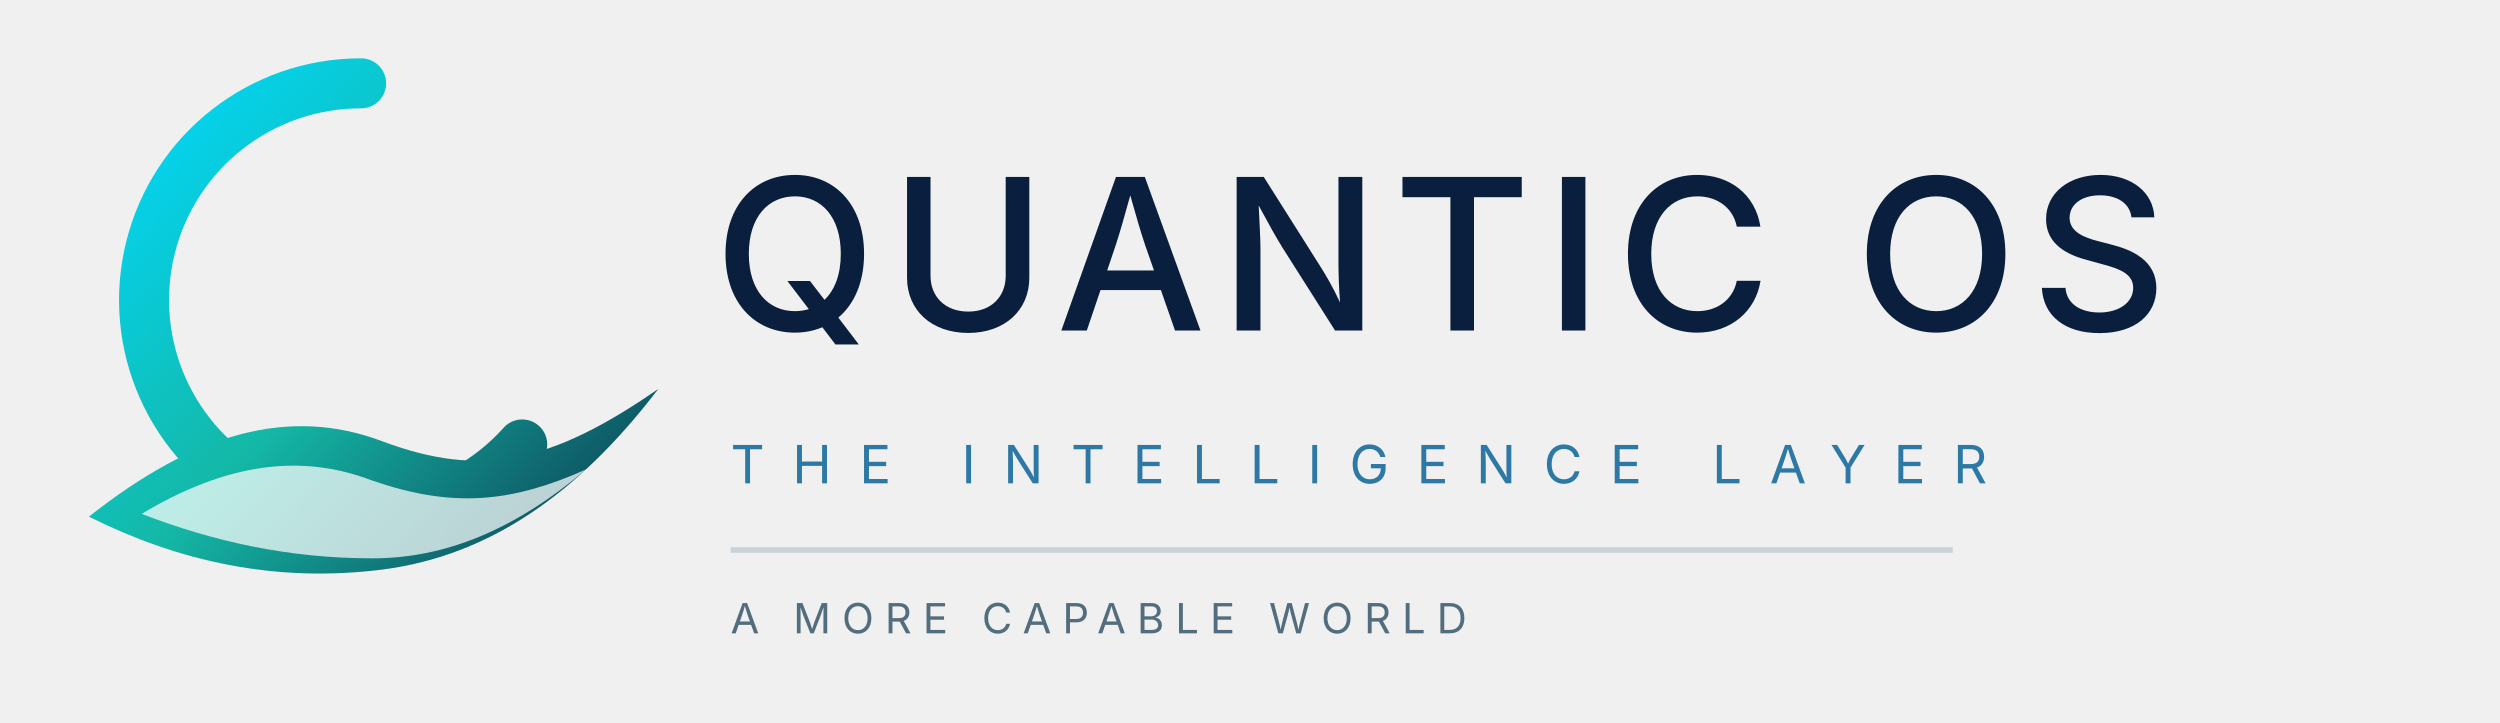
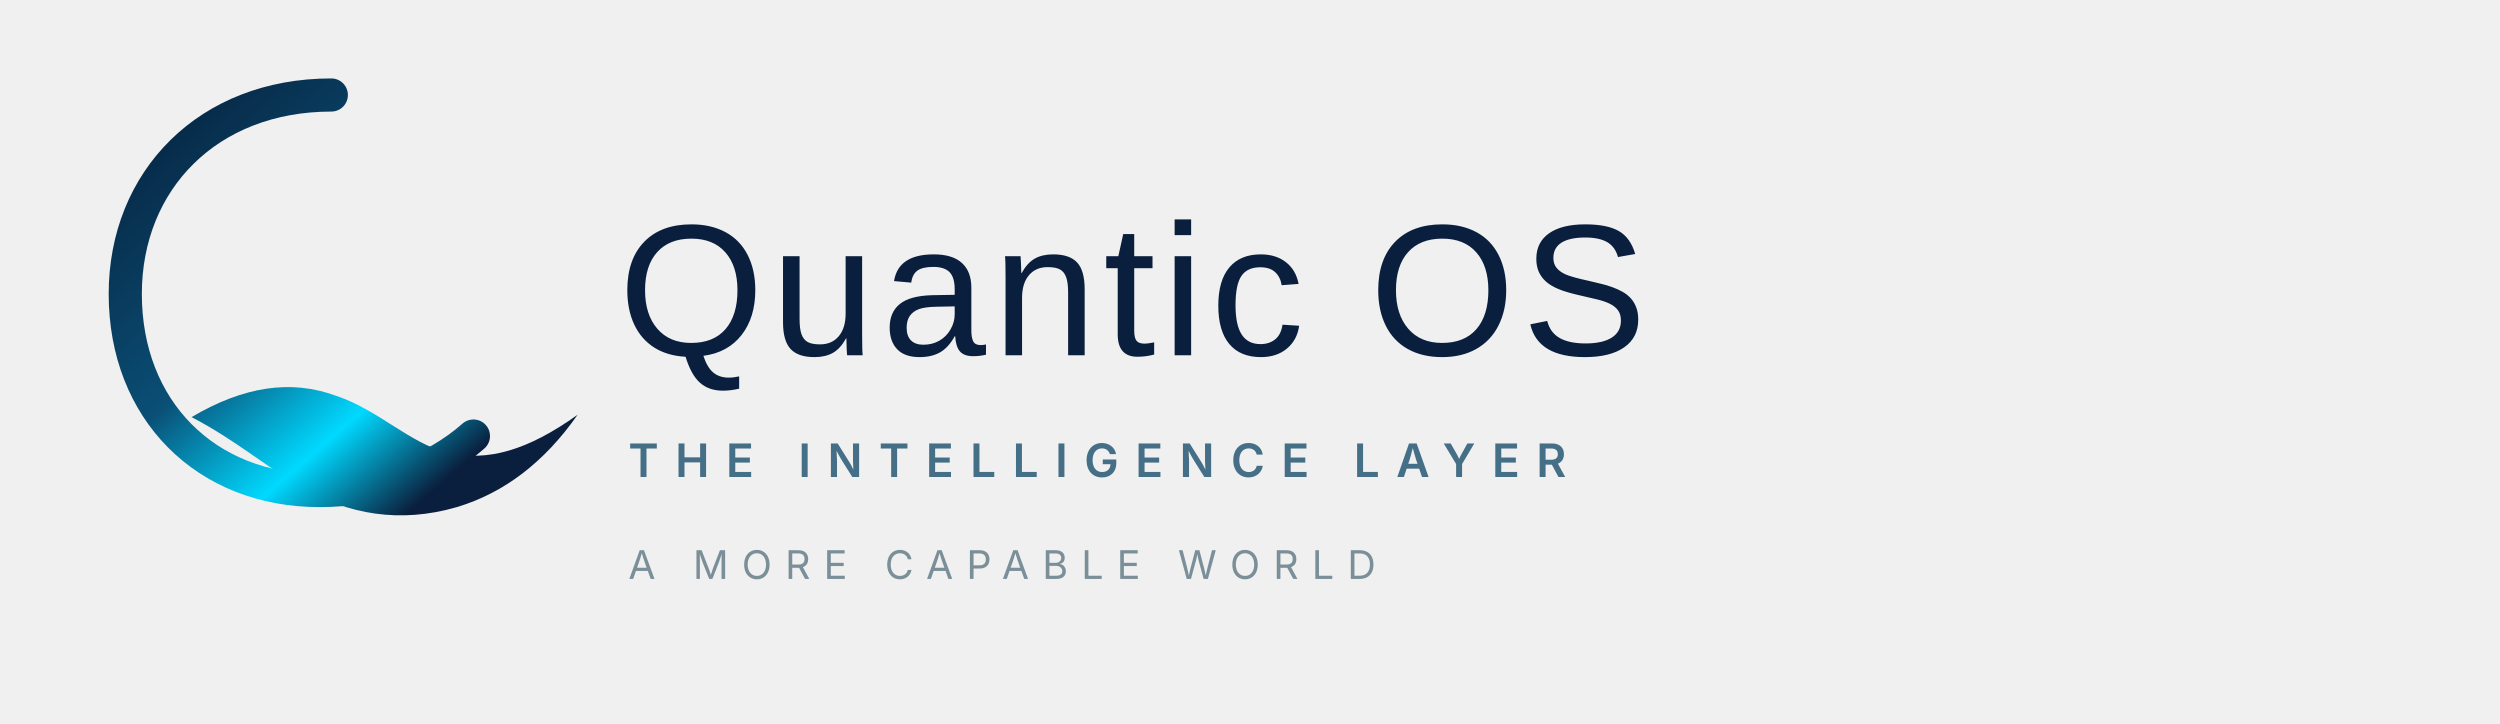
- <svg xmlns="http://www.w3.org/2000/svg" viewBox="0 0 900 260" role="img" aria-labelledby="t">
+ <svg xmlns="http://www.w3.org/2000/svg" viewBox="0 0 760 220" role="img" aria-label="Quantic OS — The Intelligence Layer">
  <defs>
-     <linearGradient id="g" x1="30" y1="25" x2="230" y2="220" gradientUnits="userSpaceOnUse">
-       <stop stop-color="#00D9FF" />
-       <stop offset=".45" stop-color="#14B8A6" />
+     <linearGradient id="g" x1="28" y1="20" x2="176" y2="190" gradientUnits="userSpaceOnUse">
+       <stop stop-color="#061a34" />
+       <stop offset=".55" stop-color="#0a4f76" />
+       <stop offset=".8" stop-color="#00D9FF" />
      <stop offset="1" stop-color="#0A1F3D" />
    </linearGradient>
  </defs>
-   <g transform="translate(10 8)">
-     <path d="M120 22a78 78 0 1 0 58 130" fill="none" stroke="url(#g)" stroke-width="18" stroke-linecap="round" />
-     <path d="M22 178c38-30 72-40 106-27 35 13 60 8 99-19-29 38-61 60-99 65-39 5-74-3-106-19Z" fill="url(#g)" />
-     <path d="M41 177c30-18 57-22 83-12 29 10 50 8 77-4-26 22-51 32-77 32-30 0-57-6-83-16Z" fill="#fff" opacity=".72" />
+   <g transform="translate(10 8) scale(.72)">
+     <path d="M126 29C74 29 39 65 39 113c0 49 34 83 82 83 25 0 48-8 65-23" fill="none" stroke="url(#g)" stroke-width="14" stroke-linecap="round" />
+     <path d="M67 165c22-13 42-16 61-9 18 6 31 20 47 24 17 4 34-1 55-16-14 20-31 33-51 39-24 7-46 3-65-8-17-10-28-20-47-30Z" fill="url(#g)" />
  </g>
-   <text x="257" y="119" fill="#0A1F3D" font-family="Space Grotesk,Inter,Arial,sans-serif" font-size="76" font-weight="500" letter-spacing="5">QUANTIC OS</text>
-   <text x="263" y="174" fill="#2D78A5" font-family="Inter,Arial,sans-serif" font-size="19" letter-spacing="10">THE INTELLIGENCE LAYER</text>
-   <path d="M263 198h440" stroke="#C9D1D9" stroke-width="2" />
-   <text x="263" y="228" fill="#526D7D" font-family="Inter,Arial,sans-serif" font-size="15" letter-spacing="4">A MORE CAPABLE WORLD</text>
+   <text x="188" y="108" fill="#0A1F3D" font-family="Space Grotesk,Arial,sans-serif" font-size="57" font-weight="500" letter-spacing="2">Quantic OS</text>
+   <text x="191" y="145" fill="#456f86" font-family="Inter,Arial,sans-serif" font-size="14" font-weight="600" letter-spacing="5">THE INTELLIGENCE LAYER</text>
+   <text x="191" y="176" fill="#7b8f99" font-family="Inter,Arial,sans-serif" font-size="12" letter-spacing="4">A MORE CAPABLE WORLD</text>
</svg>
